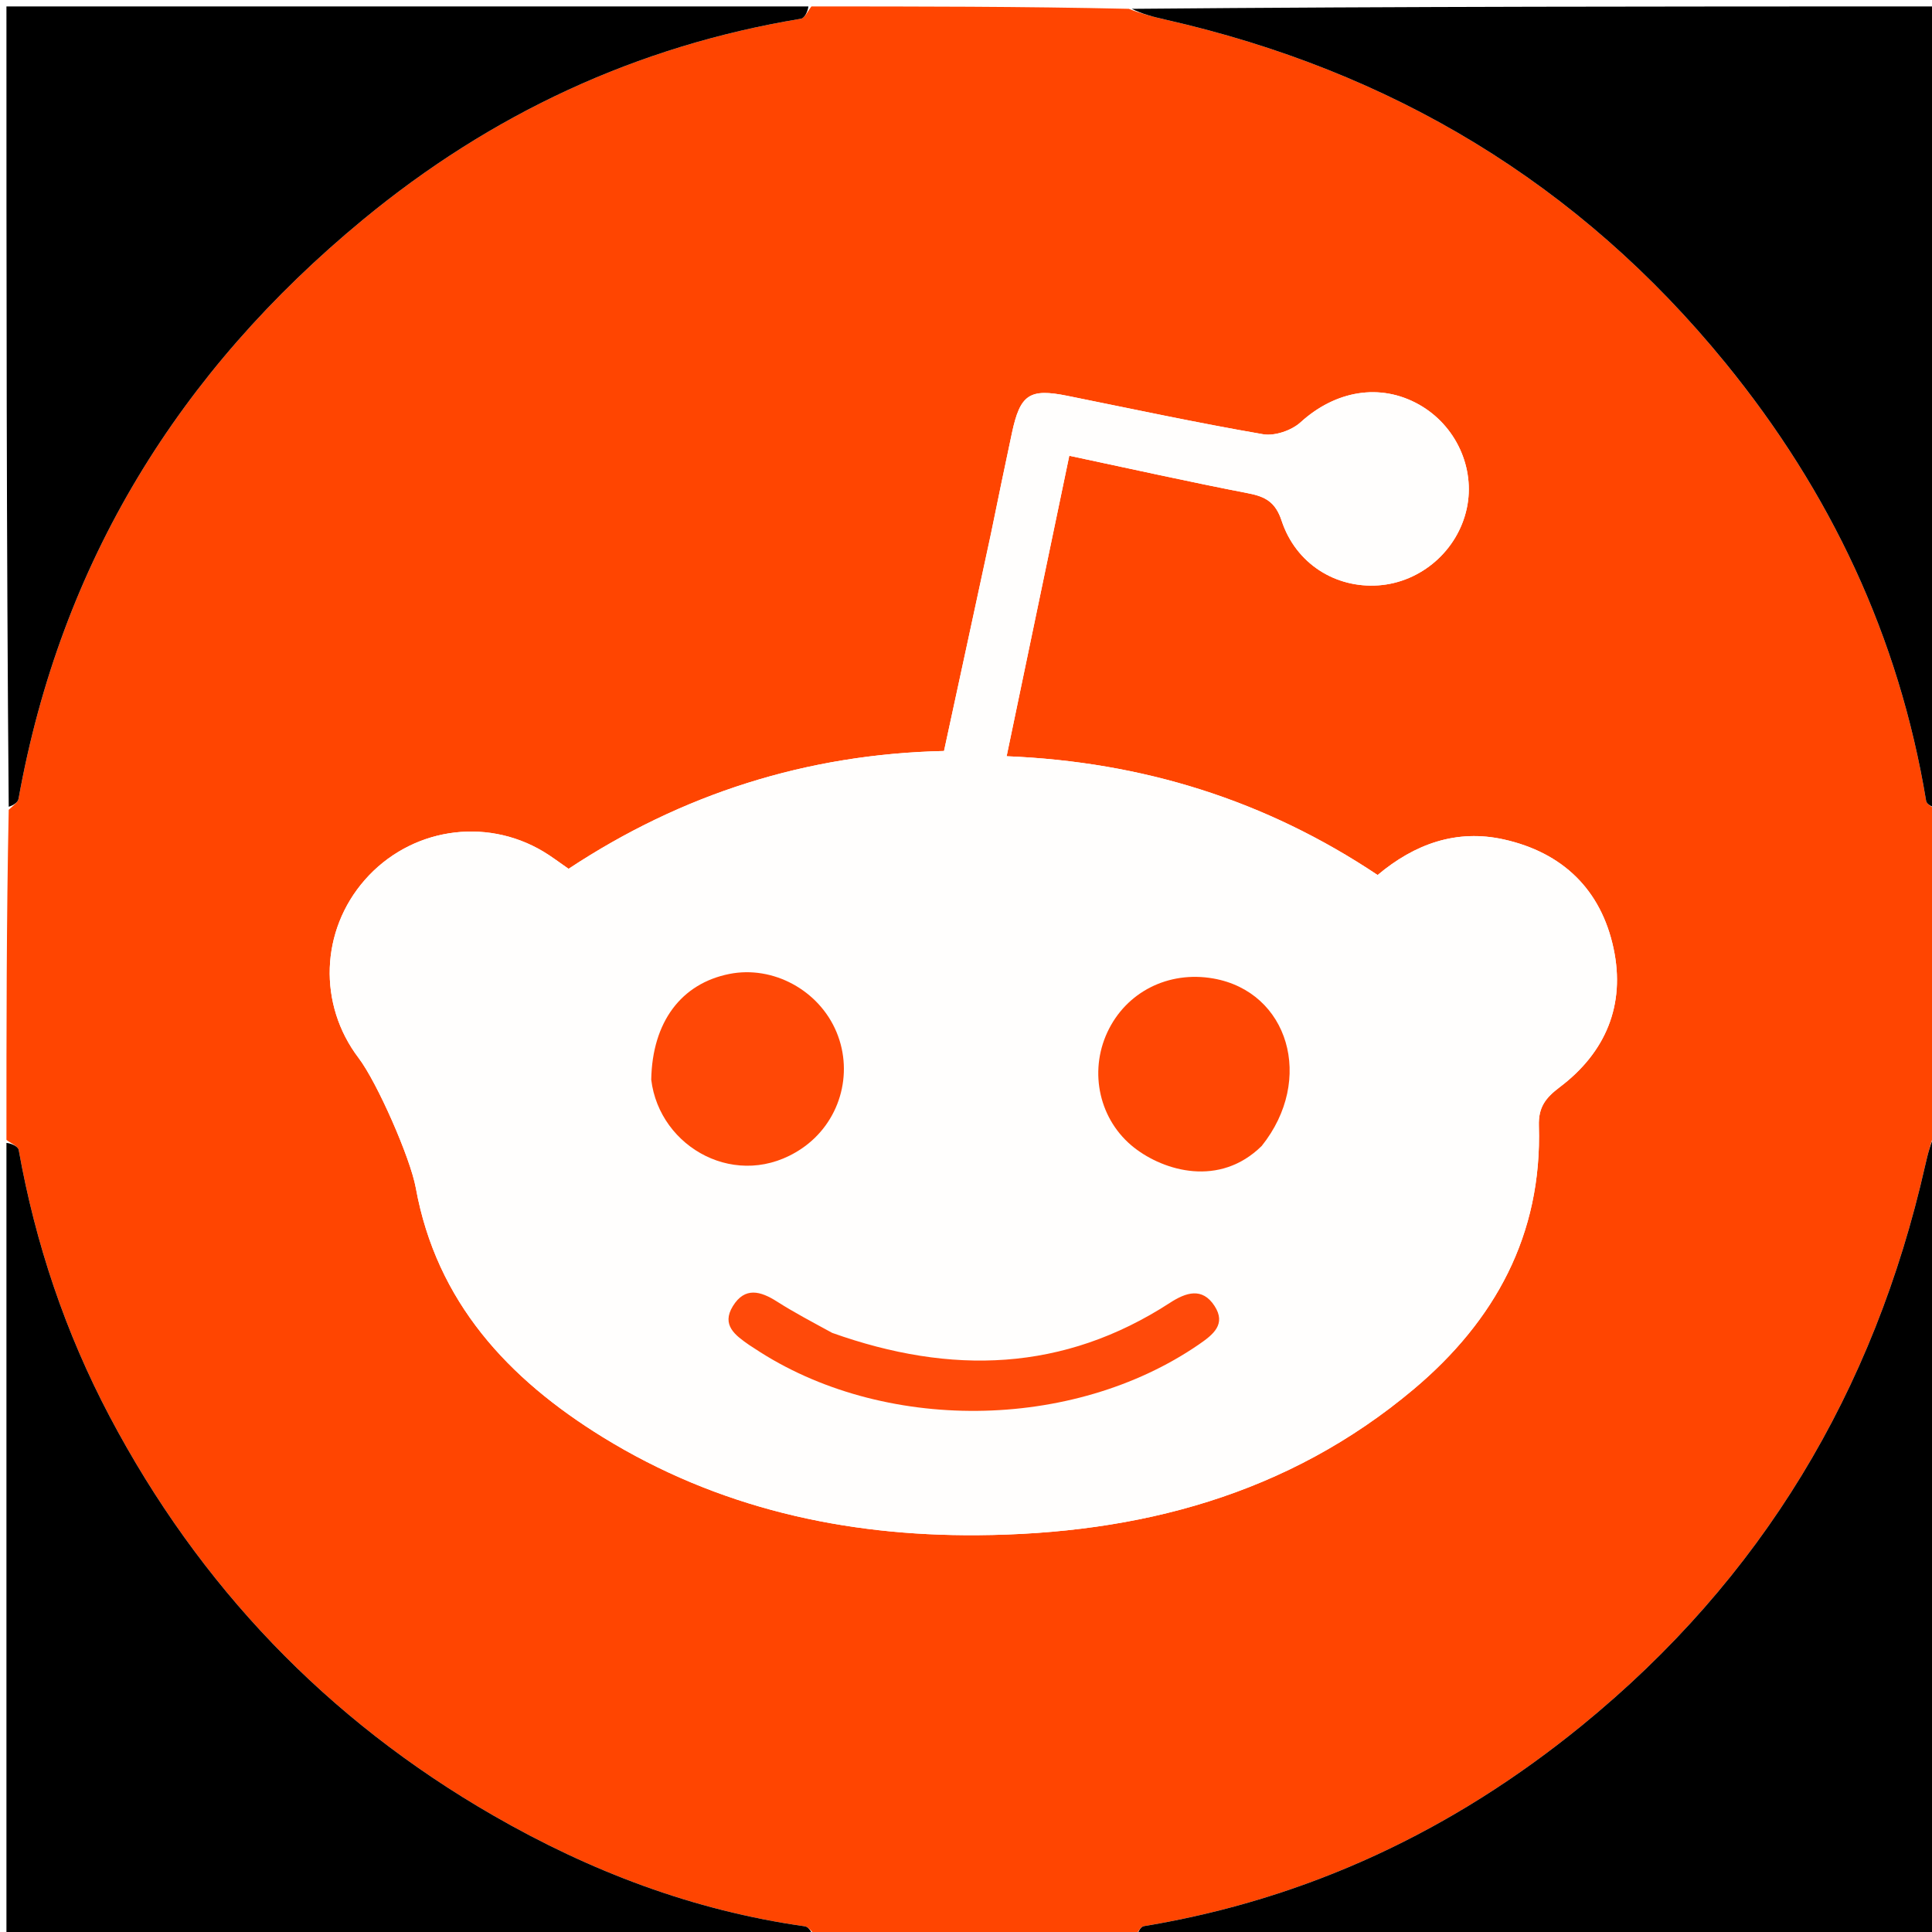
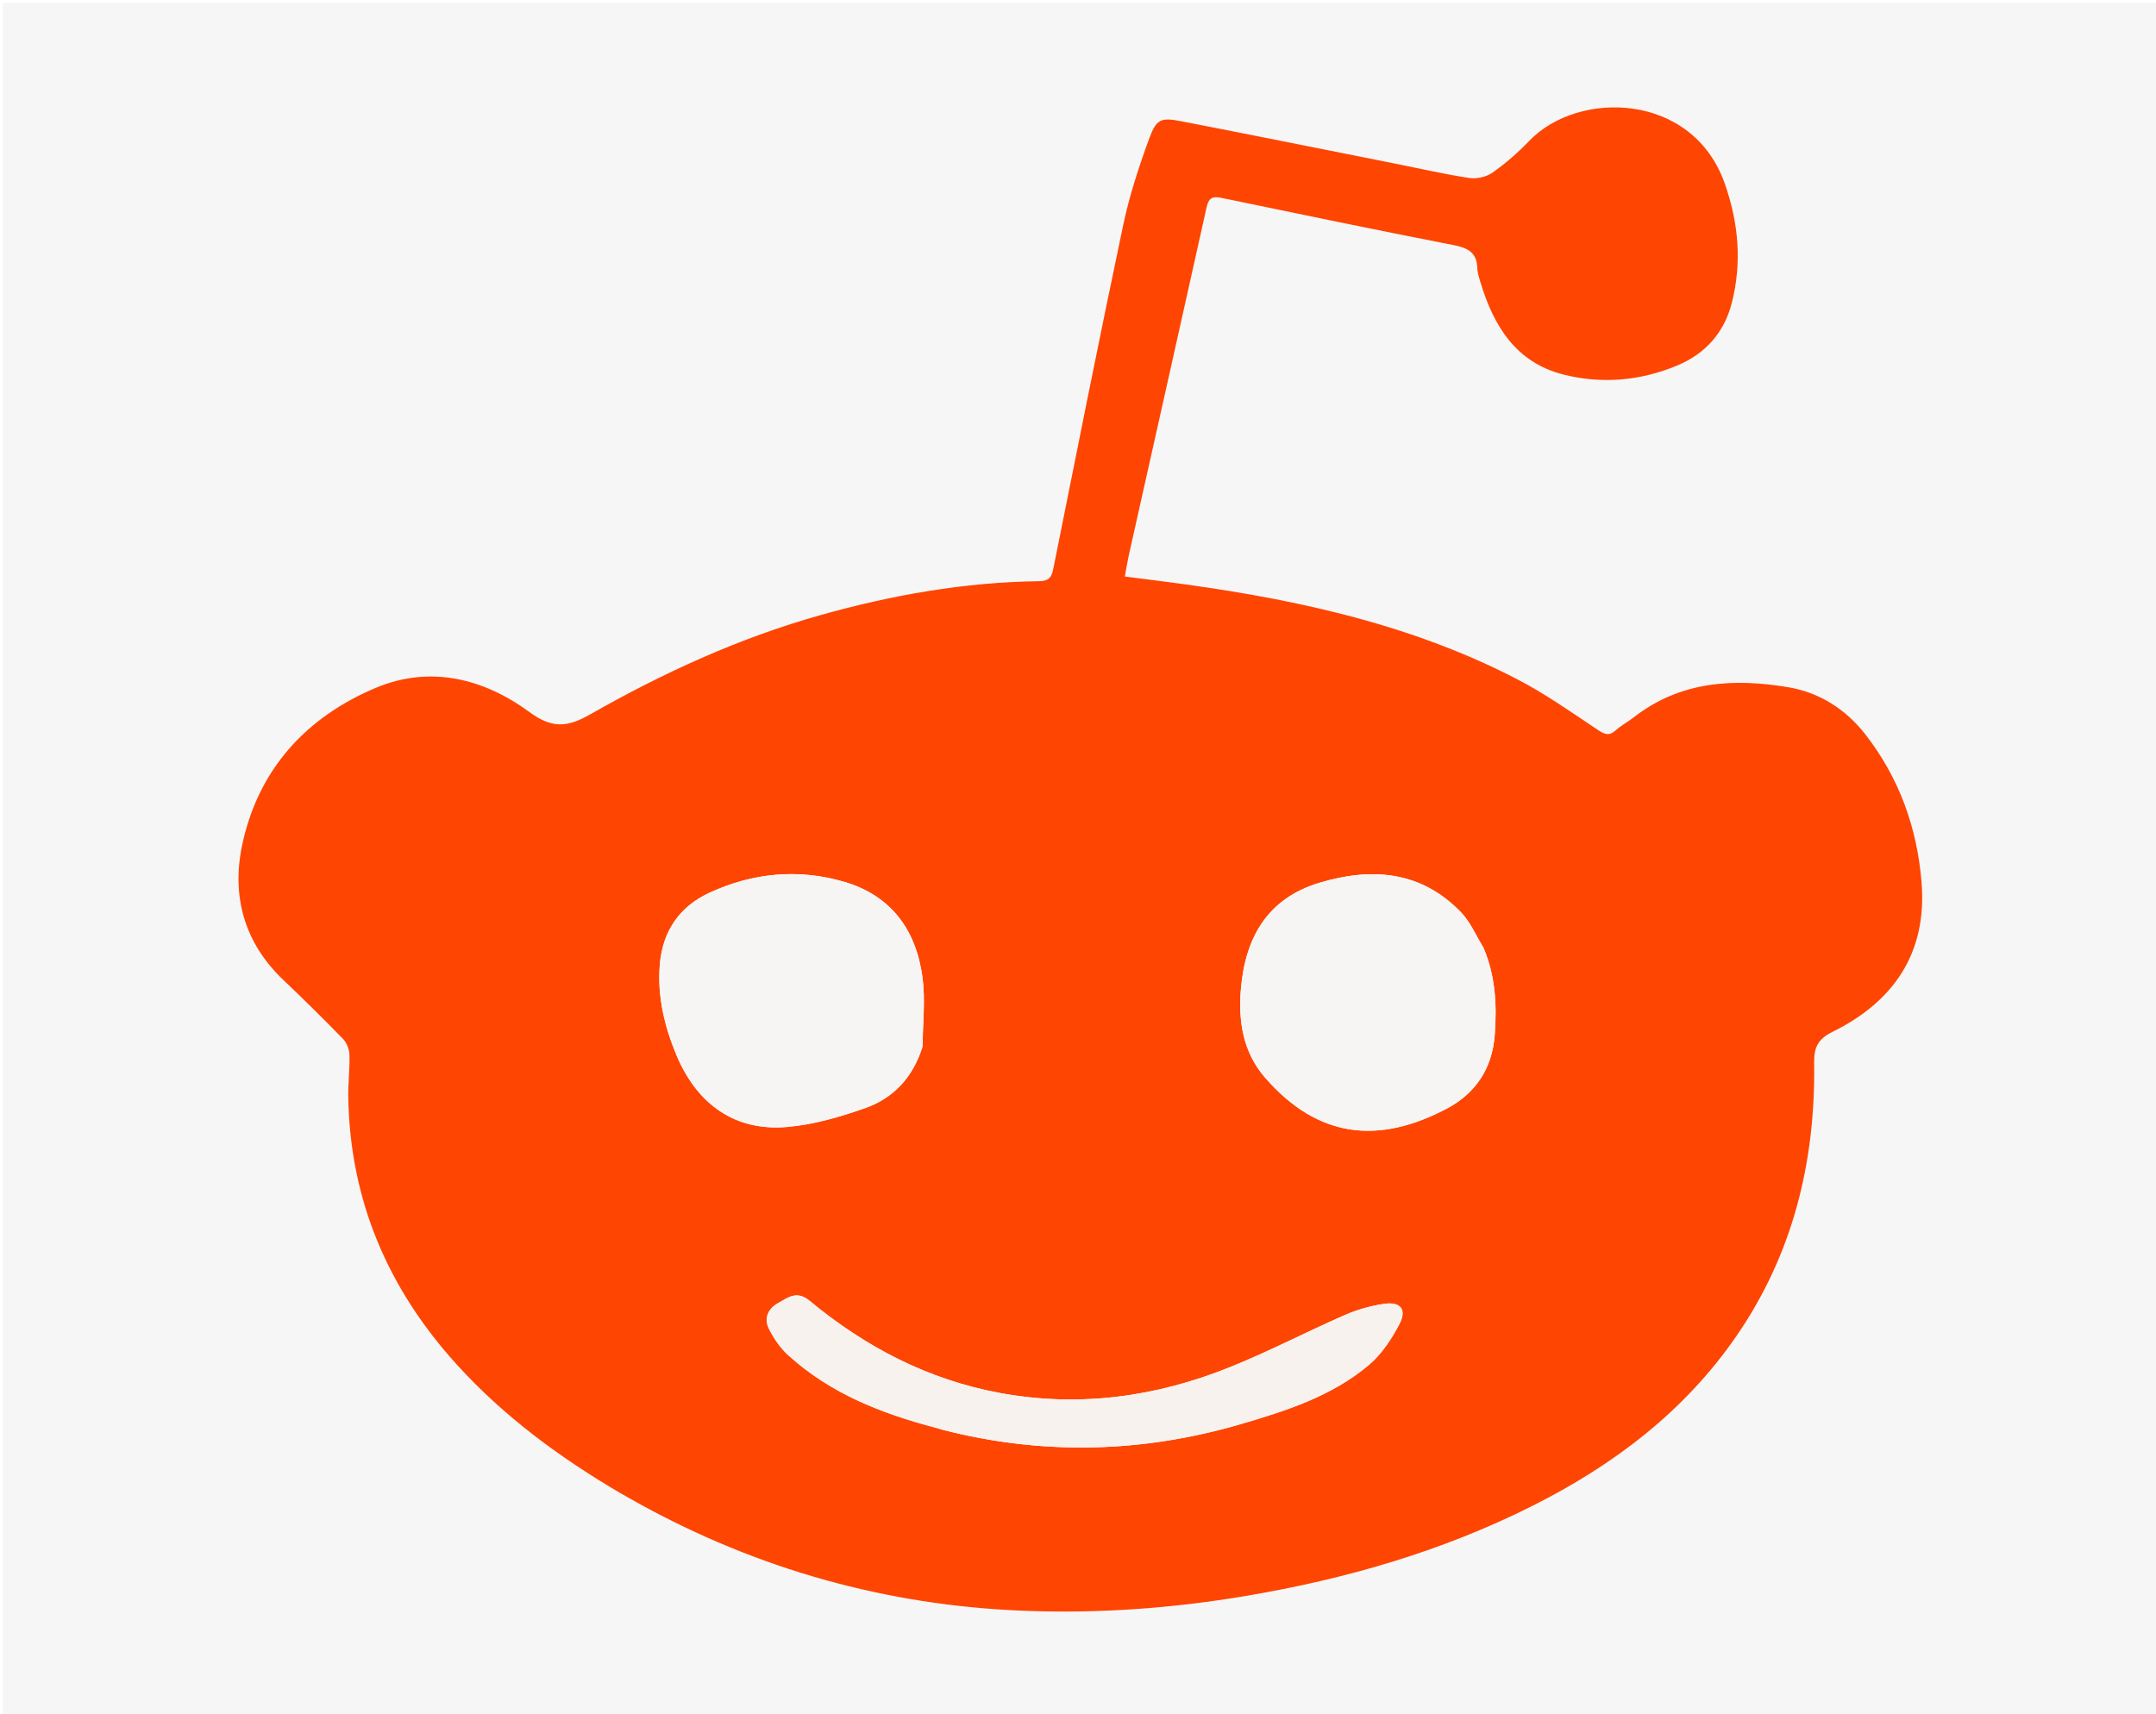
- <svg xmlns="http://www.w3.org/2000/svg" version="1.1" id="Layer_1" x="0px" y="0px" width="100%" viewBox="0 0 300 300" enable-background="new 0 0 300 300" xml:space="preserve">
-   <path fill="#FF4501" opacity="1" stroke="none" d=" M176,301   C159.646,301 143.292,301 126.716,300.629   C125.988,299.864 125.52,299.194 124.968,299.116   C107.653,296.673 91.64,290.575 76.562,281.886   C50.74,267.006 30.939,246.273 17.037,219.967   C10.157,206.949 5.501,193.105 2.908,178.58   C2.797,177.96 1.659,177.522 1,177   C1,159.979 1,142.958 1.354,125.742   C2.112,125.042 2.78,124.585 2.88,124.026   C9.474,87.361 27.782,57.689 56.371,34.102   C76.28,17.677 98.855,7.137 124.359,2.91   C124.994,2.804 125.457,1.66 126,1   C142.354,1 158.708,1 175.283,1.371   C177.341,2.181 179.173,2.639 181.015,3.057   C216.015,11.005 245.157,28.424 267.938,56.372   C284.241,76.371 294.864,98.866 299.09,124.361   C299.196,124.996 300.34,125.458 301,126   C301,142.354 301,158.708 300.63,175.283   C299.816,177.339 299.351,179.171 298.933,181.013   C291.002,216.022 273.574,245.157 245.627,267.939   C225.63,284.24 203.134,294.863 177.641,299.091   C177.006,299.196 176.543,300.34 176,301  M153.815,83.214   C151.426,94.247 149.038,105.281 146.585,116.612   C125.271,117.092 105.879,123.289 88.289,134.909   C86.832,133.906 85.647,132.99 84.371,132.228   C75.262,126.786 63.651,128.646 56.648,136.637   C49.756,144.501 49.356,155.958 55.684,164.284   C58.559,168.066 63.719,179.804 64.563,184.448   C67.791,202.192 78.922,214.113 93.608,223.166   C111.404,234.135 131.066,238.531 151.788,238.384   C176.797,238.207 199.976,232.138 219.514,215.717   C232.125,205.119 239.477,191.729 238.955,174.817   C238.865,171.919 239.997,170.472 242.194,168.813   C249.323,163.429 252.425,156.057 250.555,147.274   C248.608,138.128 242.632,132.375 233.504,130.345   C226.194,128.719 219.701,131.013 213.916,135.872   C196.547,124.271 177.444,118.285 156.309,117.427   C159.624,101.532 162.799,86.304 166.039,70.77   C175.624,72.803 184.694,74.831 193.815,76.597   C196.509,77.118 198.055,77.967 199.009,80.856   C201.212,87.527 207.37,91.361 214.028,90.897   C220.663,90.433 226.346,85.494 227.757,78.964   C229.115,72.682 226.068,66.044 220.349,62.826   C214.294,59.419 207.356,60.658 201.956,65.572   C200.558,66.844 197.94,67.741 196.121,67.427   C185.954,65.675 175.859,63.505 165.743,61.464   C159.866,60.278 158.414,61.229 157.132,67.231   C156.054,72.276 155.007,77.329 153.815,83.214  z" />
-   <path fill="#000000" opacity="1" stroke="none" d=" M301,125.531   C300.34,125.458 299.196,124.996 299.09,124.361   C294.864,98.866 284.241,76.371 267.938,56.372   C245.157,28.424 216.015,11.005 181.015,3.057   C179.173,2.639 177.341,2.181 175.752,1.371   C217.594,1 259.187,1 301,1   C301,42.354 301,83.708 301,125.531  z" />
-   <path fill="#000000" opacity="1" stroke="none" d=" M176.469,301   C176.543,300.34 177.006,299.196 177.641,299.091   C203.134,294.863 225.63,284.24 245.627,267.939   C273.574,245.157 291.002,216.022 298.933,181.013   C299.351,179.171 299.816,177.339 300.63,175.751   C301,217.594 301,259.187 301,301   C259.646,301 218.292,301 176.469,301  z" />
-   <path fill="#000000" opacity="1" stroke="none" d=" M125.531,1   C125.457,1.66 124.994,2.804 124.359,2.91   C98.855,7.137 76.28,17.677 56.371,34.102   C27.782,57.689 9.474,87.361 2.88,124.026   C2.78,124.585 2.112,125.042 1.354,125.273   C1,83.739 1,42.479 1,1   C42.354,1 83.708,1 125.531,1  z" />
-   <path fill="#000000" opacity="1" stroke="none" d=" M1,177.469   C1.659,177.522 2.797,177.96 2.908,178.58   C5.501,193.105 10.157,206.949 17.037,219.967   C30.939,246.273 50.74,267.006 76.562,281.886   C91.64,290.575 107.653,296.673 124.968,299.116   C125.52,299.194 125.988,299.864 126.248,300.629   C84.407,301 42.813,301 1,301   C1,259.979 1,218.958 1,177.469  z" />
-   <path fill="#FFFEFD" opacity="1" stroke="none" d=" M153.881,82.796   C155.007,77.329 156.054,72.276 157.132,67.231   C158.414,61.229 159.866,60.278 165.743,61.464   C175.859,63.505 185.954,65.675 196.121,67.427   C197.94,67.741 200.558,66.844 201.956,65.572   C207.356,60.658 214.294,59.419 220.349,62.826   C226.068,66.044 229.115,72.682 227.757,78.964   C226.346,85.494 220.663,90.433 214.028,90.897   C207.37,91.361 201.212,87.527 199.009,80.856   C198.055,77.967 196.509,77.118 193.815,76.597   C184.694,74.831 175.624,72.803 166.039,70.77   C162.799,86.304 159.624,101.532 156.309,117.427   C177.444,118.285 196.547,124.271 213.916,135.872   C219.701,131.013 226.194,128.719 233.504,130.345   C242.632,132.375 248.608,138.128 250.555,147.274   C252.425,156.057 249.323,163.429 242.194,168.813   C239.997,170.472 238.865,171.919 238.955,174.817   C239.477,191.729 232.125,205.119 219.514,215.717   C199.976,232.138 176.797,238.207 151.788,238.384   C131.066,238.531 111.404,234.135 93.608,223.166   C78.922,214.113 67.791,202.192 64.563,184.448   C63.719,179.804 58.559,168.066 55.684,164.284   C49.356,155.958 49.756,144.501 56.648,136.637   C63.651,128.646 75.262,126.786 84.371,132.228   C85.647,132.99 86.832,133.906 88.289,134.909   C105.879,123.289 125.271,117.092 146.585,116.612   C149.038,105.281 151.426,94.247 153.881,82.796  M196.178,177.686   C204.184,167.616 200.069,153.989 188.404,151.939   C181.423,150.712 174.864,154.037 171.953,160.279   C169.048,166.508 170.708,173.992 176.134,178.226   C180.766,181.84 189.374,184.387 196.178,177.686  M101.156,168.06   C102.393,178.265 114.578,185.034 124.47,178.357   C130.366,174.377 132.614,166.789 129.895,160.263   C127.185,153.76 120.032,149.882 113.246,151.236   C105.798,152.724 101.288,158.659 101.156,168.06  M128.857,206.837   C126.116,205.269 123.312,203.802 120.653,202.106   C118.09,200.471 115.662,199.794 113.802,202.811   C111.967,205.785 114.206,207.364 116.328,208.846   C116.601,209.036 116.889,209.205 117.166,209.389   C136.999,222.557 166.514,222.267 186.148,208.774   C188.384,207.238 190.435,205.629 188.594,202.789   C186.689,199.852 184.166,200.679 181.66,202.306   C165.149,213.022 147.682,213.55 128.857,206.837  z" />
-   <path fill="#FF4704" opacity="1" stroke="none" d=" M195.916,177.945   C189.374,184.387 180.766,181.84 176.134,178.226   C170.708,173.992 169.048,166.508 171.953,160.279   C174.864,154.037 181.423,150.712 188.404,151.939   C200.069,153.989 204.184,167.616 195.916,177.945  z" />
-   <path fill="#FF4806" opacity="1" stroke="none" d=" M101.123,167.647   C101.288,158.659 105.798,152.724 113.246,151.236   C120.032,149.882 127.185,153.76 129.895,160.263   C132.614,166.789 130.366,174.377 124.47,178.357   C114.578,185.034 102.393,178.265 101.123,167.647  z" />
-   <path fill="#FF4A0A" opacity="1" stroke="none" d=" M129.219,206.967   C147.682,213.55 165.149,213.022 181.66,202.306   C184.166,200.679 186.689,199.852 188.594,202.789   C190.435,205.629 188.384,207.238 186.148,208.774   C166.514,222.267 136.999,222.557 117.166,209.389   C116.889,209.205 116.601,209.036 116.328,208.846   C114.206,207.364 111.967,205.785 113.802,202.811   C115.662,199.794 118.09,200.471 120.653,202.106   C123.312,203.802 126.116,205.269 129.219,206.967  z" />
+ <svg xmlns="http://www.w3.org/2000/svg" version="1.1" id="Layer_1" x="0px" y="0px" width="100%" viewBox="0 0 820 652" enable-background="new 0 0 820 652" xml:space="preserve">
+   <path fill="#F6F6F6" opacity="1" stroke="none" d=" M497,653   C331.333,653 166.167,653 1,653   C1,435.667 1,218.333 1,1   C274.333,1 547.667,1 821,1   C821,218.333 821,435.667 821,653   C713.167,653 605.333,653 497,653  M236.264,568.233   C238.438,569.454 240.606,570.687 242.788,571.893   C288.428,597.111 337.349,610.763 389.404,612.798   C417.743,613.905 445.909,611.871 473.943,607.134   C511.885,600.723 548.443,590.185 582.886,572.86   C613.674,557.373 640.566,537.067 660.347,508.389   C681.895,477.149 690.501,442.062 689.988,404.524   C689.907,398.563 691.228,395.383 697.082,392.49   C720.236,381.046 732.919,362.548 730.859,335.991   C729.244,315.181 722.401,296.007 709.486,279.415   C702.09,269.913 692.126,263.481 680.303,261.475   C659.417,257.931 639.107,259.104 621.397,272.869   C619.168,274.602 616.612,275.945 614.528,277.824   C612.025,280.08 610.358,279.435 607.719,277.675   C597.632,270.948 587.654,263.884 576.919,258.332   C534.472,236.381 488.428,227.09 441.534,221.076   C437.019,220.496 432.504,219.923 427.814,219.324   C428.422,216.05 428.798,213.596 429.339,211.178   C439.204,167.074 449.116,122.98 458.912,78.86   C459.654,75.515 460.973,74.542 464.38,75.249   C493.847,81.366 523.317,87.479 552.854,93.249   C558.254,94.304 561.699,96.032 561.872,102.018   C561.929,103.971 562.625,105.934 563.205,107.838   C568.211,124.26 576.761,137.913 594.453,142.446   C609.125,146.205 623.881,144.913 637.985,139.019   C648.654,134.559 655.741,126.514 658.61,115.437   C662.595,100.055 661.268,84.822 655.982,69.803   C643.754,35.061 600.256,34.098 581.589,53.623   C577.357,58.05 572.652,62.144 567.655,65.67   C565.342,67.301 561.666,68.133 558.85,67.71   C549.497,66.306 540.256,64.158 530.969,62.311   C503.748,56.896 476.541,51.414 449.295,46.127   C441.627,44.639 439.831,45.203 437.119,52.602   C433.185,63.333 429.575,74.307 427.22,85.47   C418.023,129.066 409.341,172.771 400.585,216.46   C399.916,219.798 398.779,221.065 395.129,221.11   C366.839,221.465 339.238,226.362 312.048,234.007   C281.099,242.71 252.113,256.017 224.311,271.859   C215.81,276.704 209.984,277.219 201.41,270.918   C183.963,258.096 163.568,252.999 142.897,261.69   C116.273,272.884 98.059,292.936 92.061,321.674   C88.046,340.907 92.875,358.643 107.714,372.767   C115.425,380.108 123.021,387.577 130.439,395.212   C131.856,396.671 132.84,399.158 132.906,401.206   C133.076,406.519 132.375,411.856 132.456,417.177   C133.058,456.554 147.519,490.322 173.88,519.29   C191.762,538.94 212.846,554.473 236.264,568.233  z" />
+   <path fill="#FE4502" opacity="1" stroke="none" d=" M235.951,568.045   C212.846,554.473 191.762,538.94 173.88,519.29   C147.519,490.322 133.058,456.554 132.456,417.177   C132.375,411.856 133.076,406.519 132.906,401.206   C132.84,399.158 131.856,396.671 130.439,395.212   C123.021,387.577 115.425,380.108 107.714,372.767   C92.875,358.643 88.046,340.907 92.061,321.674   C98.059,292.936 116.273,272.884 142.897,261.69   C163.568,252.999 183.963,258.096 201.41,270.918   C209.984,277.219 215.81,276.704 224.311,271.859   C252.113,256.017 281.099,242.71 312.048,234.007   C339.238,226.362 366.839,221.465 395.129,221.11   C398.779,221.065 399.916,219.798 400.585,216.46   C409.341,172.771 418.023,129.066 427.22,85.47   C429.575,74.307 433.185,63.333 437.119,52.602   C439.831,45.203 441.627,44.639 449.295,46.127   C476.541,51.414 503.748,56.896 530.969,62.311   C540.256,64.158 549.497,66.306 558.85,67.71   C561.666,68.133 565.342,67.301 567.655,65.67   C572.652,62.144 577.357,58.05 581.589,53.623   C600.256,34.098 643.754,35.061 655.982,69.803   C661.268,84.822 662.595,100.055 658.61,115.437   C655.741,126.514 648.654,134.559 637.985,139.019   C623.881,144.913 609.125,146.205 594.453,142.446   C576.761,137.913 568.211,124.26 563.205,107.838   C562.625,105.934 561.929,103.971 561.872,102.018   C561.699,96.032 558.254,94.304 552.854,93.249   C523.317,87.479 493.847,81.366 464.38,75.249   C460.973,74.542 459.654,75.515 458.912,78.86   C449.116,122.98 439.204,167.074 429.339,211.178   C428.798,213.596 428.422,216.05 427.814,219.324   C432.504,219.923 437.019,220.496 441.534,221.076   C488.428,227.09 534.472,236.381 576.919,258.332   C587.654,263.884 597.632,270.948 607.719,277.675   C610.358,279.435 612.025,280.08 614.528,277.824   C616.612,275.945 619.168,274.602 621.397,272.869   C639.107,259.104 659.417,257.931 680.303,261.475   C692.126,263.481 702.09,269.913 709.486,279.415   C722.401,296.007 729.244,315.181 730.859,335.991   C732.919,362.548 720.236,381.046 697.082,392.49   C691.228,395.383 689.907,398.563 689.988,404.524   C690.501,442.062 681.895,477.149 660.347,508.389   C640.566,537.067 613.674,557.373 582.886,572.86   C548.443,590.185 511.885,600.723 473.943,607.134   C445.909,611.871 417.743,613.905 389.404,612.798   C337.349,610.763 288.428,597.111 242.788,571.893   C240.606,570.687 238.438,569.454 235.951,568.045  M350.916,398.024   C350.96,389.251 352.004,380.344 350.839,371.735   C348.419,353.852 338.993,340.709 321.042,335.465   C303.613,330.373 286.379,332.035 269.932,339.587   C258.441,344.863 252.029,354.213 250.964,366.885   C249.952,378.929 252.693,390.448 257.289,401.419   C265.249,420.42 279.824,430.391 299.274,428.738   C309.376,427.879 319.508,424.931 329.132,421.529   C339.783,417.764 347.202,409.903 350.916,398.024  M564.172,360.448   C561.383,355.958 559.273,350.813 555.687,347.091   C540.404,331.23 521.595,329.883 501.776,335.861   C482.021,341.819 473.587,356.738 471.957,376.297   C470.931,388.605 472.771,400.333 481.168,409.986   C501.43,433.28 524.493,435.28 550.097,421.844   C561.413,415.906 567.625,406.248 568.521,393.5   C569.295,382.495 568.861,371.555 564.172,360.448  M356.218,543.226   C357.173,543.514 358.118,543.84 359.084,544.085   C396.931,553.682 434.605,552.712 471.986,541.757   C489.25,536.697 506.532,531.162 520.56,519.337   C525.443,515.221 529.311,509.399 532.278,503.651   C535.16,498.068 532.604,495.092 526.243,496.053   C521.209,496.814 516.129,498.254 511.466,500.299   C496.862,506.701 482.68,514.114 467.906,520.073   C439.728,531.44 410.527,535.51 380.335,529.942   C352.99,524.9 329.154,512.467 307.954,494.895   C302.98,490.772 299.66,493.702 295.956,495.74   C292.169,497.825 290.448,501.528 292.45,505.507   C294.272,509.13 296.694,512.73 299.668,515.447   C315.564,529.972 334.947,537.672 356.218,543.226  z" />
+   <path fill="#F7F5F4" opacity="1" stroke="none" d=" M350.795,398.417   C347.202,409.903 339.783,417.764 329.132,421.529   C319.508,424.931 309.376,427.879 299.274,428.738   C279.824,430.391 265.249,420.42 257.289,401.419   C252.693,390.448 249.952,378.929 250.964,366.885   C252.029,354.213 258.441,344.863 269.932,339.587   C286.379,332.035 303.613,330.373 321.042,335.465   C338.993,340.709 348.419,353.852 350.839,371.735   C352.004,380.344 350.96,389.251 350.795,398.417  z" />
+   <path fill="#F7F5F3" opacity="1" stroke="none" d=" M564.335,360.798   C568.861,371.555 569.295,382.495 568.521,393.5   C567.625,406.248 561.413,415.906 550.097,421.844   C524.493,435.28 501.43,433.28 481.168,409.986   C472.771,400.333 470.931,388.605 471.957,376.297   C473.587,356.738 482.021,341.819 501.776,335.861   C521.595,329.883 540.404,331.23 555.687,347.091   C559.273,350.813 561.383,355.958 564.335,360.798  z" />
+   <path fill="#F8F2EF" opacity="1" stroke="none" d=" M355.815,543.16   C334.947,537.672 315.564,529.972 299.668,515.447   C296.694,512.73 294.272,509.13 292.45,505.507   C290.448,501.528 292.169,497.825 295.956,495.74   C299.66,493.702 302.98,490.772 307.954,494.895   C329.154,512.467 352.99,524.9 380.335,529.942   C410.527,535.51 439.728,531.44 467.906,520.073   C482.68,514.114 496.862,506.701 511.466,500.299   C516.129,498.254 521.209,496.814 526.243,496.053   C532.604,495.092 535.16,498.068 532.278,503.651   C529.311,509.399 525.443,515.221 520.56,519.337   C506.532,531.162 489.25,536.697 471.986,541.757   C434.605,552.712 396.931,553.682 359.084,544.085   C358.118,543.84 357.173,543.514 355.815,543.16  z" />
</svg>
